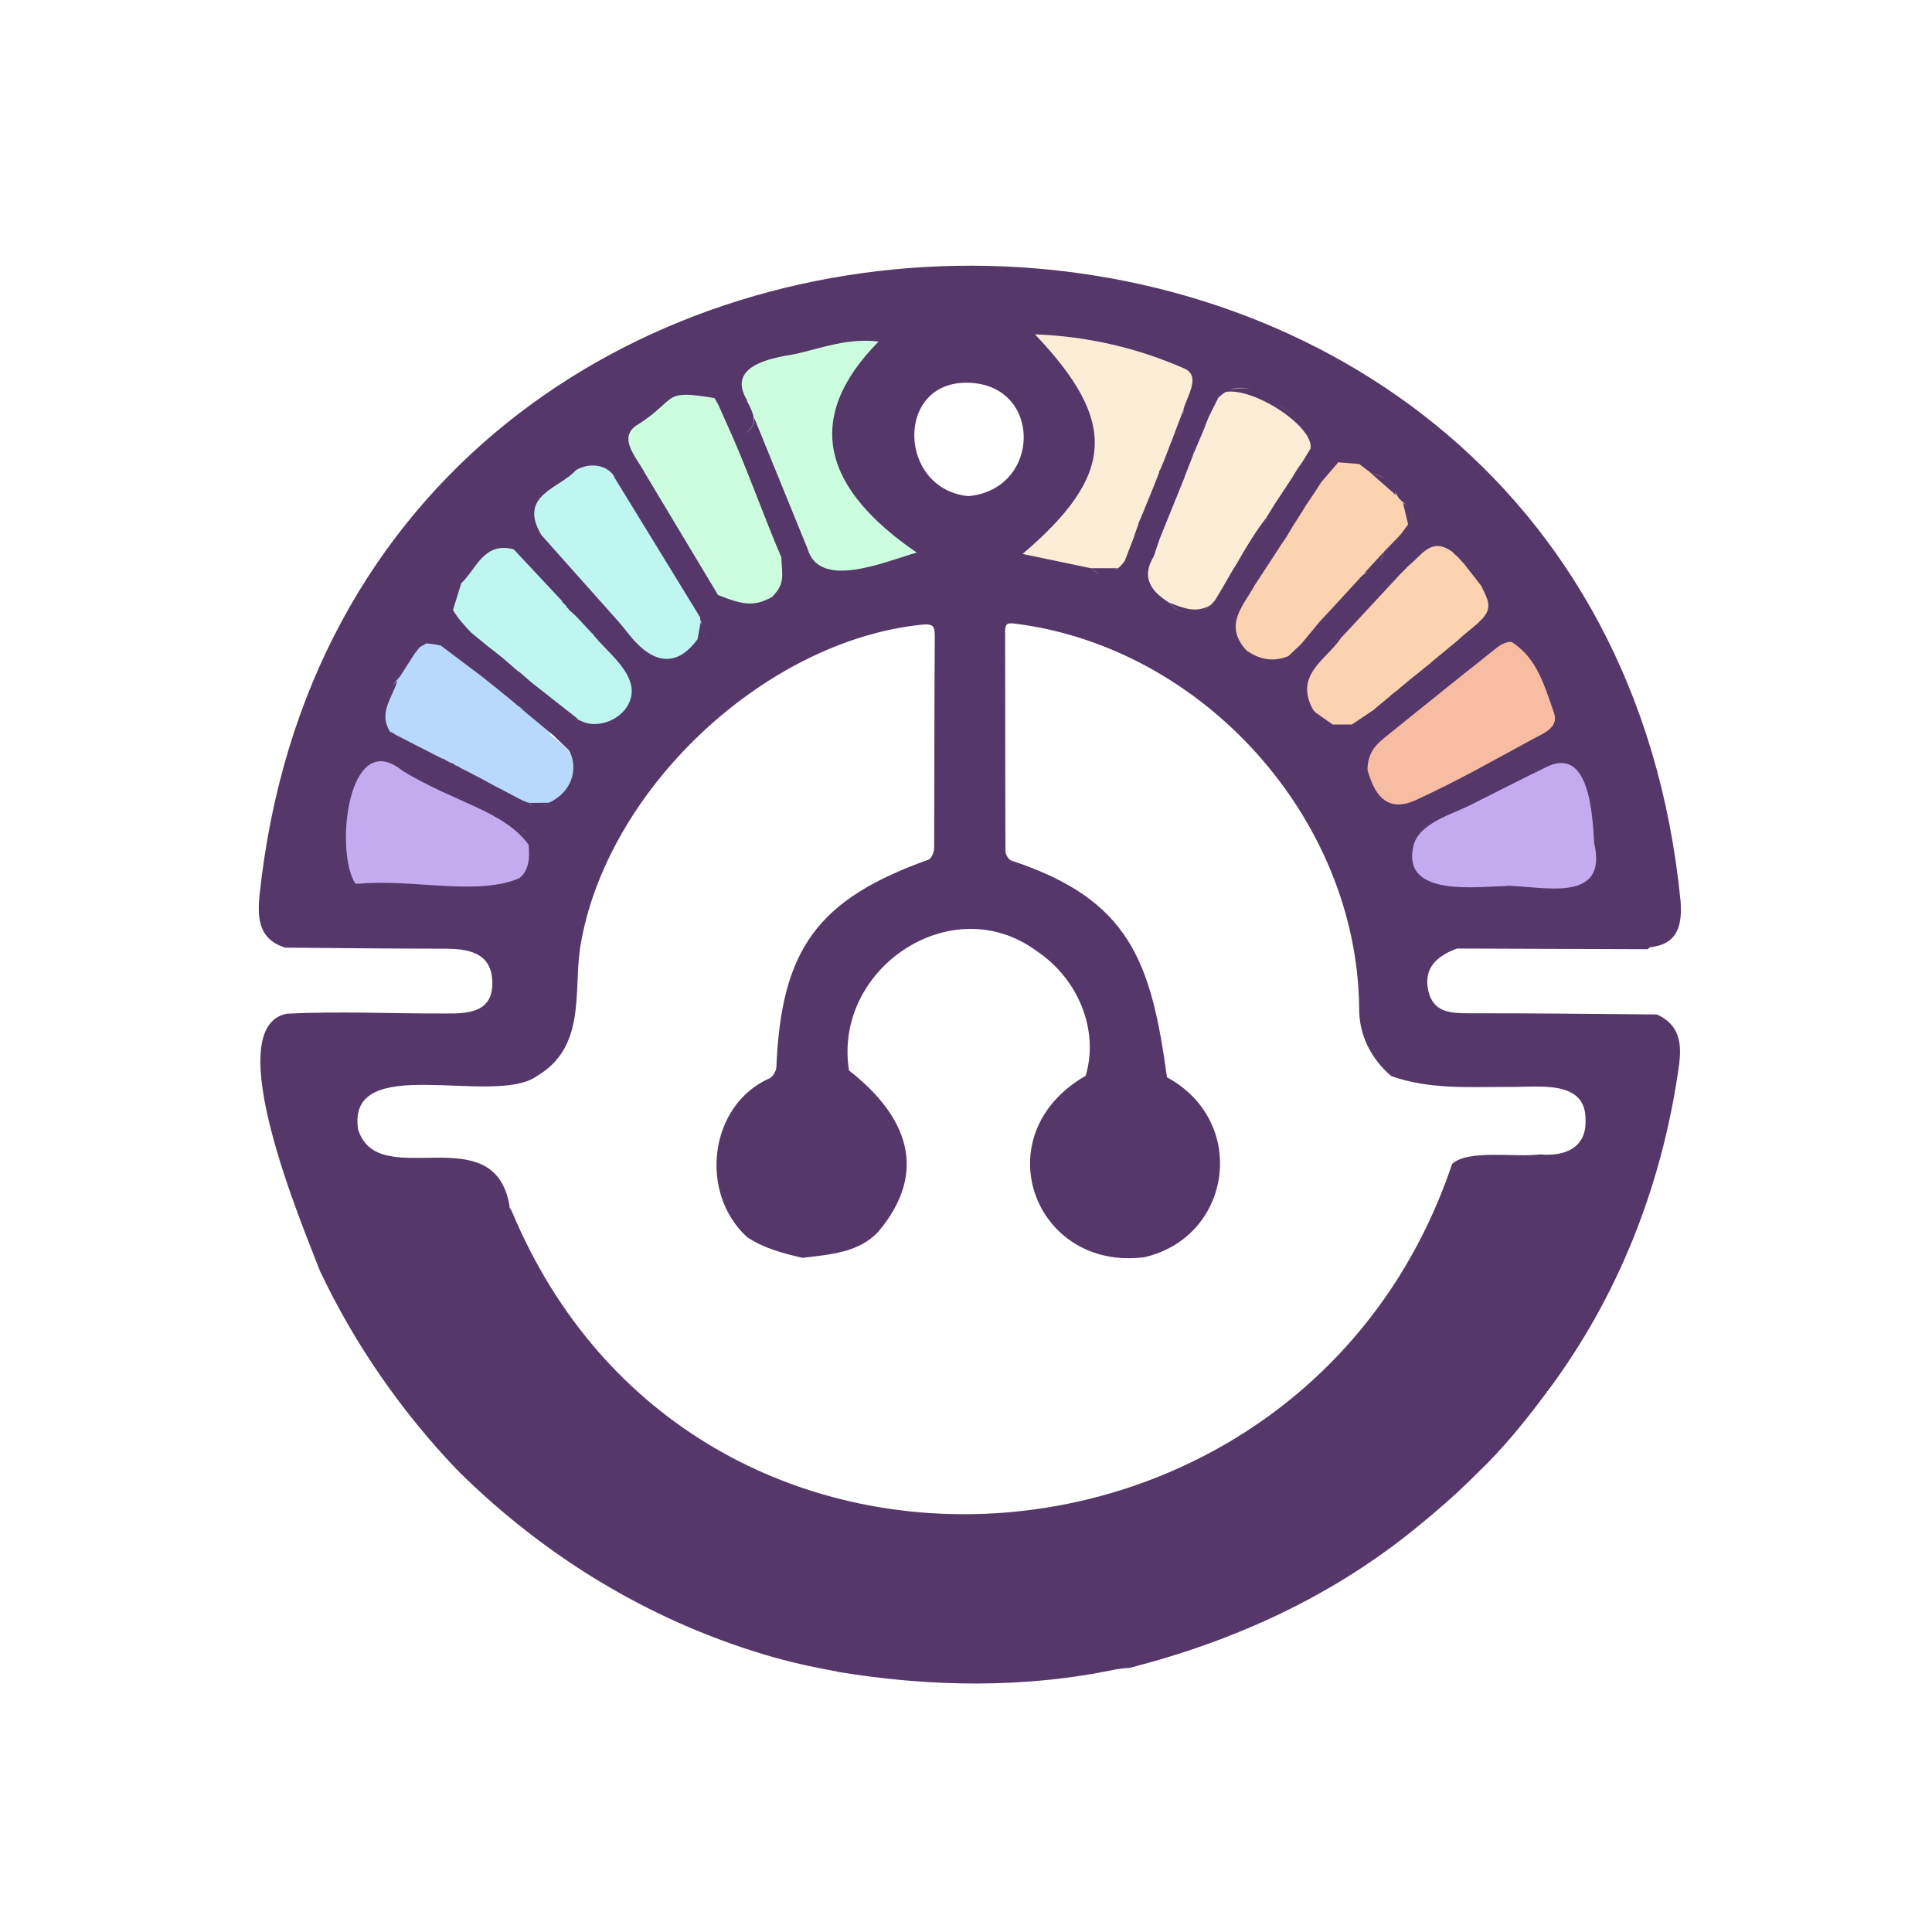
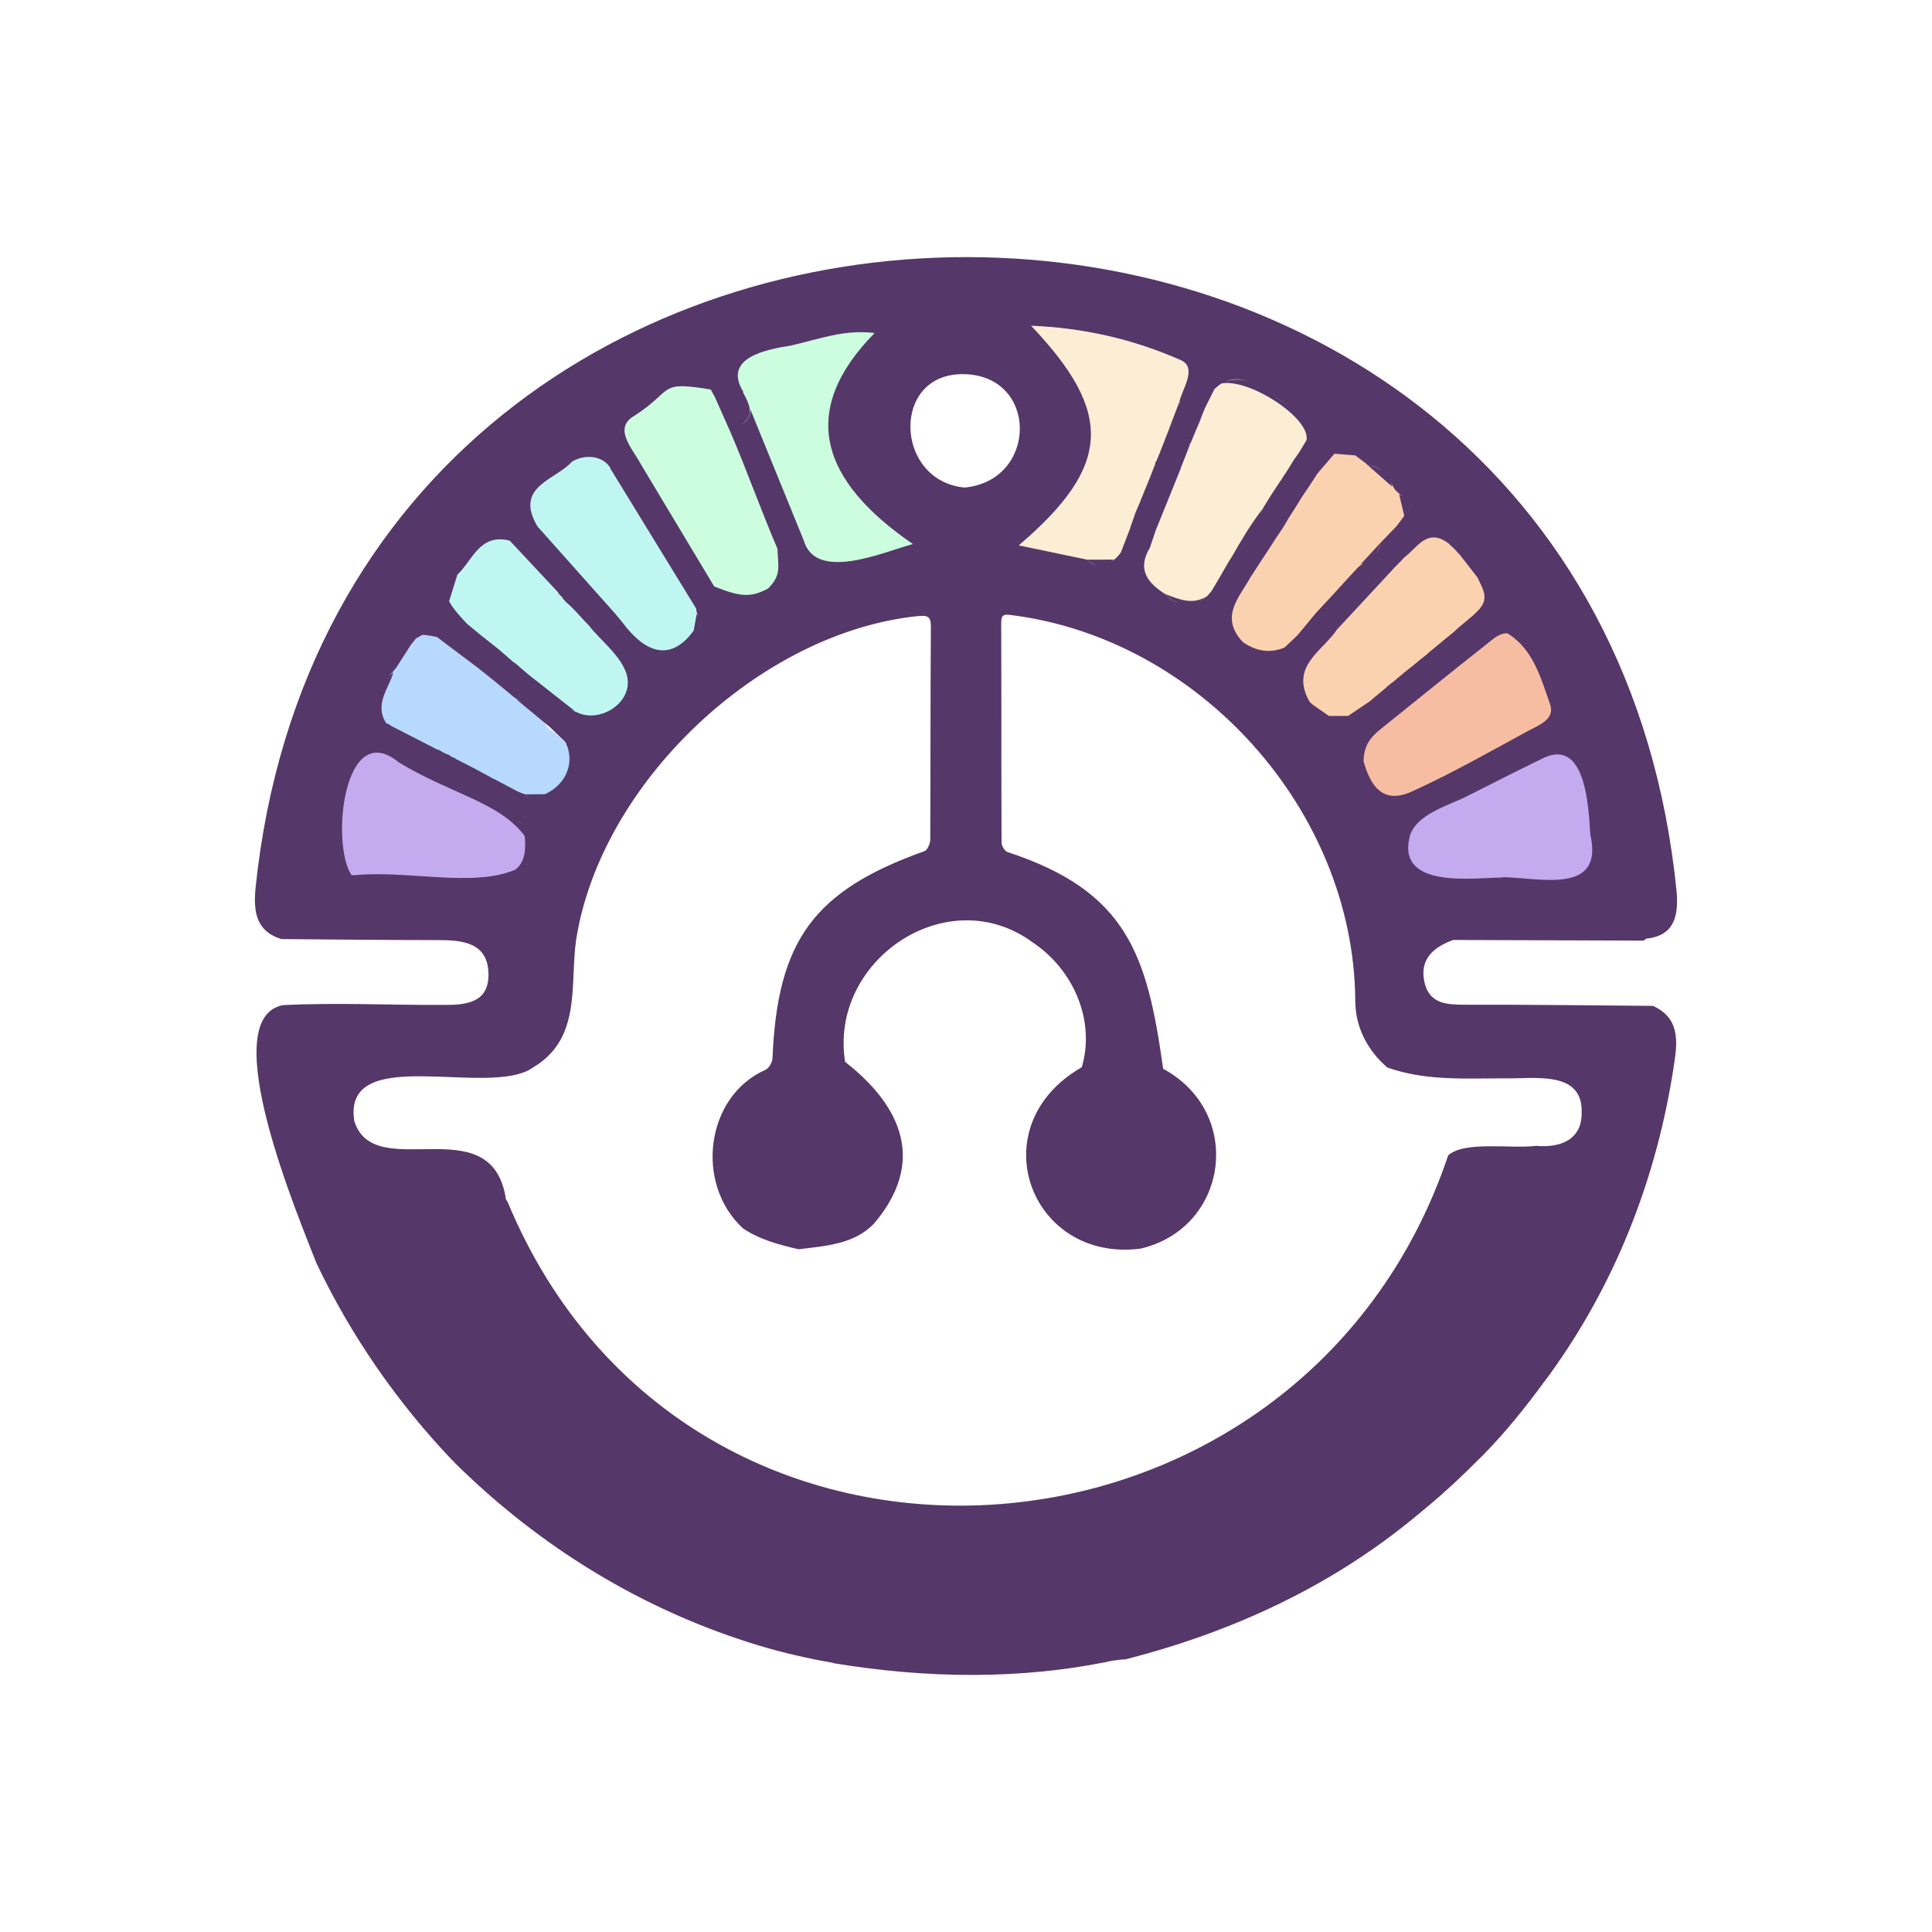
<svg xmlns="http://www.w3.org/2000/svg" version="1.1" viewBox="0 0 500 500">
  <defs>
    <style>
      .cls-1 {
-         fill: #50a2fa;
+         fill: #fbd2b0;
      }

      .cls-2 {
+         fill: #fcedd5;
+       }
+ 
+       .cls-3 {
        fill: #563769;
      }

-       .cls-3 {
-         fill: #f69240;
-       }
- 
      .cls-4 {
-         fill: #eb5e1d;
+         fill: #c0f6f1;
      }

      .cls-5 {
-         fill: #65e9dd;
+         fill: #c4abef;
      }

      .cls-6 {
-         opacity: .41;
+         fill: #ccfdde;
      }

      .cls-7 {
-         fill: #f8d49a;
+         fill: #f7bda2;
      }

      .cls-8 {
-         fill: #83faaf;
-       }
- 
-       .cls-9 {
-         fill: #6f32d8;
+         fill: #b7d9fd;
      }
    </style>
  </defs>
  <g>
    <g id="Layer_1">
-       <g class="cls-6">
-         <g>
-           <path class="cls-3" d="M357.58,185.55c-15.53,18.42-39.47-5.15-20.91-19.37,9.16-6.06,30.46-42.47,43.35-31.67,27.25,22.82-13.33,41.68-22.44,51.05Z" />
-           <path class="cls-7" d="M315.75,99.19c-7.76,12.98-15.97,31.82-21.73,45.96-6.35,9.04,13.7,20.26,19.89,13.42,3.19-5.44,13.39-17.14,16.65-22.7,3.56-6.65,25.29-32.64-14.81-36.67Z" />
-           <path class="cls-7" d="M310.28,100.51c-3.92,11.1-12.34,31.38-16.26,42.4-2.29,15.15-27.03,5.81-37.01,4.92,23.98-20.53,27.86-41.23,6.26-63.91,11.54,2.32,55.98-1.82,47,16.59Z" />
-           <path class="cls-1" d="M106.38,157.78c8.86-5.16,22.46,13.17,26.96,17.49,13.44,13.42.26-2.81,9.24,15.13,12.64,8.76,11.93,22.32-5.89,21.67-7.6-3.3-14.67-7.23-22.4-10.13-22.9-8.56-24.56-23.92-7.91-44.17Z" />
-           <path class="cls-5" d="M187.32,161.45c-7.08,29.96-43.31-7.22-54.4-24.5-6.59-10.26,10.98-17.05,16.94-19.3,14.85-5.59,15.32,16.95,37.46,43.79Z" />
-           <path class="cls-9" d="M69.58,239.7c.17.24,25.61-46.37,25.71-46.64,1.1-2.94-22.55,8.35-20.31,6.84.14.02.24-.27.34-.48.05-.11.15-.19.27-.21,3.07-.54,6.17,1.32,8.95,2.2l.07.03c2.66,1.45-1.01-.27,1.7,1.08.18.09,8.01-21.42,7.9-7.45l-11.43,6.18c4.11-5.83-23.63,5.04-.55-1.82,48.81-14.51,60.04,28.3,60.34,28.19" />
-           <path class="cls-9" d="M133.65,230.58c-.92.6-.8-.54-1.65-.05l-.19.05c-12.78,0-29.46,2.9-42.03,1.38-.27-.03-.41-.33-.27-.57l1.53-2.5c.08-.12.07-.28,0-.4" />
-           <path class="cls-8" d="M187.32,99.19c-3.42-8.33,12.34-11.3,17.77-12.53,55.99-18.91-12.57,27.86,37.56,55.55-7.47,1.99-31.47,16.51-34.62,5.62-5.35-14.9-20.84-34.5-20.72-48.64Z" />
-           <path class="cls-8" d="M166.29,124.34c-1.96-3.86-15.21-15.08-9.25-18.41,6.06-3.25,22.95-7.94,31.67-3.61,4.11,13.3,31.94,69.01-3.46,53.6-6.32-10.53-12.64-21.06-18.95-31.58Z" />
-           <polygon class="cls-7" points="301.99 156.09 301.97 156.09 301.97 156.09 301.99 156.09" />
-           <path class="cls-5" d="M144.02,151.1c-9.45-11.43-21.95-23.17-32.16-.25-5.82,13.07,32.18,42.89,50.19,39.52,18.69-3.49-6.89-31.88-18.03-39.27Z" />
-           <polygon class="cls-7" points="267.17 86.63 267 86.42 267.13 86.66 267.17 86.63" />
-           <path class="cls-3" d="M369.98,131.05c-7.2,16.5-25.26,28.8-37.28,42.72-31.53,2.65-1.48-37.46,3.84-48.06,10.94-21.79,22.3,1.78,27.61-.56,1.28-.56,4.62,5.67,5.84,5.9Z" />
-           <path class="cls-9" d="M390.33,232.32c-21.46,5.01-40.52-6.16-17.31-23.26,27.19-20.02,43.43-19.45,42.35,9.26,3.7,15.93-15.85,13.79-25.04,13.99Z" />
-           <path class="cls-4" d="M347.79,198.96c4.95-13.55,30.44-29.13,42.35-36.55,6.63,5.1,23.08,26.13,11.11,29.9-11.96,3.83-44.29,31.17-53.46,6.65Z" />
-         </g>
+       <g>
+         <path class="cls-1" d="M373.7,130.3c-2.04,0-4.19.72-6.39,1.94-8.03,14.83-24.44,26.37-35.62,39.31-.7.06-1.38.1-2.02.11-3.28,9.09,4.53,18.43,13.93,18.43,4.29,0,8.92-1.95,12.97-6.76,1.25-1.29,3.1-2.76,5.29-4.4,3.51-2.88,7.28-5.66,10.99-8.22,12.57-10.02,24.14-23.36,6.15-38.43-1.65-1.38-3.43-1.99-5.31-1.99" />
+         <path class="cls-2" d="M300.98,153.87h-.02s0,0,0,0h.01M314.75,96.97c-7.76,12.98-15.97,31.82-21.73,45.96-4.98,7.09,6.29,15.53,14.36,15.53,2.22,0,4.19-.64,5.52-2.11,3.11-5.31,12.9-16.58,16.4-22.29.09-.14.17-.29.26-.43.34-.63.84-1.44,1.44-2.39,1.95-3.21,3.6-5.92,4.52-7.75.09-.18.18-.36.28-.54,4.87-10.1,6.48-23.22-21.05-25.99" />
+         <path class="cls-2" d="M266.12,84.44l-.13-.24.17.2-.05.03M262.27,81.7c21.6,22.68,17.72,43.38-6.26,63.91,5.6.5,15.85,3.66,24.17,3.66,6.51,0,11.84-1.93,12.84-8.58,3.92-11.02,12.34-31.3,16.26-42.4,8.98-18.41-35.46-14.27-47-16.59" />
+         <path class="cls-8" d="M108.79,154.65c-1.19,0-2.34.28-3.42.91-13.56,16.49-14.97,29.73-2.68,38.7,13.74.69,22.9,6.98,28.87,13.73,1.36.64,2.73,1.26,4.12,1.86.41.01.81.02,1.2.02,16.63,0,17.04-13.13,4.68-21.69-1.27-2.54-2.1-4.4-2.62-5.75-12.89-6.96-25.47-18.64-28.17-27.54-.67-.16-1.34-.24-1.99-.24" />
+         <path class="cls-4" d="M153.06,114.58c-1.27,0-2.66.28-4.21.86-5.96,2.24-23.53,9.03-16.94,19.3,1.82,2.84,4.33,6.22,7.27,9.75,1.32,1.42,2.6,2.91,3.83,4.4,3.93,2.61,9.65,7.83,14.6,13.64,6.22,4.74,12.46,8,17.63,8s9.16-3.19,11.08-11.3c-19.85-24.05-22.28-44.65-33.26-44.65" />
+         <path class="cls-5" d="M68.58,237.48h0s0,0,0,0c0,0,0,0,0,0M141.57,225.38h0s0,0,0,0c0,0,0,0,0,0M82.01,198.63c-.06.12-.14.25-.24.38l.51-.28c-.09-.03-.18-.07-.27-.11M75.72,196.88c-.38,0-.76.03-1.14.1-.12.02-.22.1-.27.21-.1.2-.2.48-.33.48,0,0,0,0-.01,0-.14.1-.18.14-.13.14.15,0,1.03-.36,2.34-.91-.15,0-.31-.01-.46-.01M87.08,196.15l-4.79,2.59c.42.16.84.31,1.25.44l.07.03c.93.5,1.09.62,1.01.62-.03,0-.11-.03-.19-.05-.08-.03-.15-.05-.17-.05-.04,0,.15.11,1.06.56,0,0,0,0,0,0,.06,0,.79-1.87,1.77-4.14M88.46,195.4c-.38.08-.77.16-1.16.24-.08.17-.15.34-.22.51l1.38-.75M100.17,194.19c-2.52,0-5.19.18-8.02.58-6.09,11.2-23.17,42.42-23.57,42.7l52.75-8.74c-2.32.16-4.69.34-7.08.53-5.78.45-11.68.91-17.2.91-2.89,0-5.67-.12-8.27-.44-.27-.03-.41-.33-.27-.56l1.53-2.5c.08-.12.07-.28,0-.4l35.64,1.74,15.91-2.64c-.14,0-2.28-7.8-8.49-15.59-.48-.6-.98-1.2-1.51-1.8-5.96-6.75-15.13-13.03-28.87-13.73-.83-.04-1.67-.06-2.53-.06M89.26,191.54c-1.94.7-4.23,1.61-6.43,2.53-2.53,1.05-4.95,2.1-6.64,2.82.85.05,1.7.25,2.55.51-1.31.22-2.79.6-4.02.99-1.88.58-3.22,1.17-2.62,1.17.55,0,2.69-.48,7.48-1.87.83.3,1.65.64,2.44.95.47-.9,0-1.3-.94-1.39.05-.02.11-.03.16-.05,2.09-.62,4.12-1.14,6.07-1.56.21-.47.42-.95.65-1.43.42-.92.87-1.83,1.31-2.66M93.74,190.34c-.17,0-.38.02-.63.06.06.65.1,1.45.09,2.43l-4.75,2.57c1.26-.25,2.49-.46,3.69-.62,1.31-2.41,2.11-3.89,2.13-3.94.13-.34-.08-.49-.54-.49M92.08,188.12c-.75,0-1.78,1.49-2.82,3.42,1.58-.57,2.94-.99,3.85-1.14-.16-1.62-.53-2.28-1.03-2.28" />
+         <path class="cls-5" d="M131.72,228.32s.04.03.06.05c.11.09.23.18.4.18.12,0,.27-.05.48-.18l-.93-.05M131.38,228.18c-.09,0-.2.03-.34.1l.68.03c-.1-.07-.2-.13-.34-.13M90.03,226.28c.08.12.08.27,0,.4l-1.53,2.5c-.14.23,0,.53.27.56,2.61.31,5.39.44,8.27.44,5.51,0,11.41-.45,17.2-.91,2.39-.19,4.76-.38,7.08-.53,3.29-.22,6.47-.38,9.44-.38h.04l.19-.05s.03-.02.05-.02l-5.37-.26-35.64-1.74" />
+         <path class="cls-6" d="M222.44,80.06c-3.58,0-9.36,1.34-18.35,4.38-5.43,1.23-21.19,4.2-17.77,12.53,0,.84.04,1.71.14,2.59.43.16.85.34,1.25.54,1.52,4.91,6.26,15.59,9.87,26.35,3.68,6.7,7.36,13.3,9.46,19.17.84,2.91,3.18,4.01,6.3,4.01,8.52,0,22.85-8.17,28.32-9.63-42.08-23.24-.53-59.93-19.22-59.92" />
+         <path class="cls-6" d="M178.59,98.35c-8.44,0-18.25,3.04-22.56,5.36-5.96,3.33,7.3,14.55,9.25,18.41,6.32,10.53,12.64,21.05,18.95,31.58,4.24,1.85,7.57,2.67,10.15,2.67,10.99,0,8.18-15.03,3.18-29.93-3.61-10.75-8.35-21.44-9.87-26.35-.4-.2-.82-.38-1.25-.54-2.28-.85-4.99-1.2-7.86-1.2" />
+         <polyline class="cls-2" points="300.97 153.86 300.97 153.86 300.98 153.87 300.97 153.86" />
+         <path class="cls-4" d="M124.51,135.5c-4.69,0-9.38,3.52-13.66,13.13-.81,1.81-.77,3.94-.07,6.26,2.7,8.9,15.29,20.57,28.17,27.54,6.73,3.64,13.54,5.99,19.08,5.99,1.05,0,2.06-.09,3.01-.26,12.1-2.26,5.65-14.95-3.43-25.63-4.95-5.82-10.67-11.03-14.6-13.64-1.23-1.49-2.51-2.98-3.83-4.4-4.57-4.92-9.63-8.98-14.67-8.98" />
+         <polyline class="cls-2" points="266 84.2 266.12 84.44 266.17 84.41 266 84.2" />
+         <path class="cls-1" d="M345.98,114.17c-3.3,0-6.76,2.2-10.18,8.78-.09.18-.18.36-.28.54-.92,1.83-2.57,4.53-4.52,7.75-.47.77-.95,1.57-1.44,2.39-.09.14-.17.29-.26.43-8.99,15.03-21.15,37.62-.45,37.62.26,0,.53,0,.81-.01.64-.02,1.32-.06,2.02-.11,11.18-12.95,27.58-24.48,35.62-39.31.6-1.12,1.16-2.25,1.67-3.41-1.17-.21-4.28-5.93-5.66-5.93-.06,0-.12.01-.18.04-.26.11-.53.17-.81.17-1.85,0-4.28-2.23-7.07-4.46-2.79-2.23-5.95-4.46-9.27-4.46" />
+         <path class="cls-5" d="M401.44,193.02c-7.22,0-17.22,4.84-29.43,13.83-19.42,14.31-9.25,24.46,7.17,24.46,3.2,0,6.64-.39,10.14-1.2.55-.01,1.13-.02,1.74-.02.57,0,1.17,0,1.79,0,.62,0,1.26,0,1.91,0,9.75,0,22.68-.78,19.6-13.99.59-15.82-4.07-23.09-12.92-23.09" />
+         <path class="cls-7" d="M389.14,160.19c-4.22,2.63-10.16,6.29-16.28,10.52-3.71,2.56-7.48,5.34-10.99,8.22-7.02,5.77-12.95,11.98-15.08,17.81,2.78,7.44,7.69,10.1,13.52,10.1,13.39,0,31.61-14.08,39.94-16.76,11.97-3.77-4.48-24.8-11.11-29.9" />
      </g>
      <g>
-         <path class="cls-2" d="M428.81,262.54c-16.15-.12-32.3-.34-48.45-.3-4.8,0-9.41-.13-10.7-5.77-1.37-6,2.3-9.12,7.43-10.99,11.41-1.3,22.87-1.01,34.32-.67-11.46-.33-22.91-.63-34.32.67,16.43.06,32.86.11,49.3.17.22-.17.43-.34.65-.51,7.48-.77,8.3-6.13,7.89-11.94C413.33,14.05,89.75,14.23,67.13,232.06c-.52,5.9-.04,11.05,6.66,13.19,13.65.1,27.29.27,40.93.27,6.23,0,12.4.79,12.69,8.44.3,7.87-5.86,8.41-11.98,8.33-13.73.06-27.55-.63-41.24.06-17.77,3.56,4.37,55.48,8.67,66.7,8.95,18.87,21.02,36.26,35.43,51.34.19,0,.29.1.28.29,22.24,22.02,49.09,38.45,79.07,47.47h0c6.13,1.85,12.39,3.26,18.69,4.37.13-.05.21-.01.25.11,24.02,3.99,48.77,4.4,72.55-.67l-.03.03c1.05-.1,2.1-.35,3.15-.32,27.62-7.08,53.21-18.82,75.25-37.1,4.31-3.49,8.85-7.46,12.64-11.17,1.5-1.45,2.97-2.94,4.47-4.4.22-.22.44-.44.66-.65l-.03.02c5.49-5.65,10.42-11.79,15.1-18.13-.01-.14.05-.22.19-.24,18.15-24.26,29.34-52.71,33.75-82.58.91-5.85,1.35-11.78-5.49-14.88ZM412.58,218.21c3.65,15.77-13.25,11.13-22.69,11.02v.09c-7.12,0-27.35,3.14-24.09-10.44,1.4-5.85,10.06-8.17,14.69-10.51,6.58-3.33,13.17-6.67,19.81-9.91,11.06-5.38,11.81,12.37,12.28,19.75ZM391.35,166.24c6.55,4.21,8.42,11.5,10.8,18.17,1.42,3.97-2.85,5.44-5.59,6.93-9.97,5.41-19.85,11.05-30.17,15.73-7.9,3.58-10.85-2.08-12.48-7.79,0-4.14,1.9-6.34,4.25-8.24,9.82-7.92,19.64-15.84,29.53-23.66.97-.76,2.95-1.59,3.66-1.14ZM386.03,154.95c-.07-1.19-.63-2.28-1.87-2.97,1.24.69,1.8,1.78,1.87,2.97ZM375.8,142.77s0-.01,0-.02c-.09-.35-.22-.66-.37-.93.15.27.27.58.37.93.21.21.41.43.62.64.69.57,1.33,1.21,1.9,1.92l-.03-.03c.22.22.44.44.66.67,0,0-.02,0-.03,0h0c1.48,1.89,2.95,3.79,4.43,5.68h0c1.16,2.62,3.12,5.18.63,8.08h.03c-.21.21-.42.44-.64.66-.21.21-.42.42-.62.62-.22.21-.44.42-.65.63,0,0,0-.01,0-.02-1.26,1.06-2.53,2.12-3.79,3.17h.01c-1.37,1.37-2.98,2.47-4.42,3.76-1.05.86-2.1,1.72-3.15,2.58-.22.21-.44.41-.66.62v-.02c-1.04.85-2.12,1.66-3.15,2.55h0c-.24.19-.48.4-.72.6l.03-.06c-1.08.84-2.14,1.7-3.17,2.61l.03-.05c-.46.4-.93.79-1.39,1.19l.08-.04c-.9.61-1.72,1.3-2.5,2.05,0,0,0-.02-.01-.02-1.03.85-2.06,1.71-3.09,2.57-.23.21-.46.42-.69.63v-.03s0,0,.01,0c-1.9,1.27-3.79,2.54-5.68,3.82,0,0,.01-.02.02-.03h-4.95s0,.01.02.02c-1.48-1.04-2.96-2.07-4.44-3.11-.22-.22-.42-.45-.64-.67h.01c-5.07-9.08,3.36-12.94,7.16-18.6.52-.92,1.08-1.81,1.66-2.68-.56.85-1.1,1.73-1.61,2.63,4.76-5.12,9.52-10.25,14.27-15.38-2.12,1.46-4.1,3.05-5.94,4.77,1.83-1.73,3.81-3.32,5.94-4.77h-.01c1.01-1.11,2.11-2.13,3.12-3.25,3.36-2.49,5.84-7.69,11.32-3.69ZM341.56,160.87c.38.05.72.07,1.02.05-.3.02-.64,0-1.02-.05ZM356.95,145.61c.59-.78,1.01-1.72,1.22-2.85-.15,1.22-.6,2.12-1.22,2.85ZM370.57,140.5c-1.8.53-3.63,1.72-4.81,3.12,1.18-1.4,3.02-2.6,4.81-3.12ZM365.89,133.01c.11.74-.26,1.6-1.47,2.71,1.15-1.06,1.56-1.94,1.47-2.71ZM343.58,120.73c-.23.2-.42.42-.6.66.18-.24.37-.46.6-.66ZM341.73,125.03c1.54-1.8,3.08-3.59,4.62-5.39,1.8.15,3.61.3,5.41.44.83.63,1.66,1.26,2.5,1.89l-.04-.06c.24.21.47.43.71.64,1.63.24,2.76.74,3.63,1.44-1-.71-2.22-1.19-3.63-1.44h-.02c2.13,1.87,4.26,3.75,6.39,5.62-.1-.38-.22-.74-.35-1.07.31.54.63,1.11.98,1.72h0c.56.69,1.34,1.28,2.07,1.86-.29-.19-.59-.38-.91-.56.44,1.87.88,3.74,1.33,5.61-.63.84-1.26,1.69-1.89,2.53l.02-.02c-.2.23-.41.45-.62.68-.2.21-.41.43-.62.64h0c-1.04,1.05-2.07,2.11-3.08,3.18l-.05.05c-1.72,1.86-3.43,3.73-5.15,5.59.32-.13.63-.26.93-.41-.51.33-1.02.67-1.49,1.05-2.41,2.63-4.82,5.26-7.23,7.89-.4.45-.82.88-1.23,1.32l-.05.05c-.8.86-1.59,1.72-2.4,2.58h0s0,0,0,0c-1.43,1.73-2.85,3.46-4.28,5.18-.2.24-.41.47-.62.71-1.07,1.02-2.14,2.04-3.22,3.05h0c-3.77,1.56-7.28.96-10.59-1.28l.02.04c-.23-.22-.45-.44-.68-.65h.02c-5.44-6.37-.37-11.19,2.44-16.34.2-.72.45-1.42.71-2.1-.26.67-.5,1.36-.69,2.07,2.33-3.57,4.65-7.13,6.98-10.7h0c-1.21,1.05-2.3,2.17-3.25,3.38.95-1.21,2.03-2.33,3.25-3.37.43-.63.85-1.26,1.28-1.89h0c.48-.8.96-1.6,1.44-2.41l-.04.02c.58-.9,1.15-1.8,1.73-2.7.26-.41.51-.81.77-1.22l-.04.07c.4-.66.81-1.32,1.21-1.98.43-.63.85-1.26,1.28-1.88h-.01c.42-.62.85-1.26,1.27-1.9h-.01c.42-.63.84-1.27,1.25-1.91ZM336.83,177.96c.04-.33.11-.65.2-.96-.08.31-.15.64-.2.96ZM335.77,169.22c-.11.09-.22.18-.35.25.13-.07.24-.16.35-.25ZM338.28,109.19c-1-.7-2.19-1.26-3.25-1.79,1.05.53,2.25,1.09,3.25,1.79ZM335.02,107.39c-1.71-.87-3.33-2.06-4.97-3.21,1.75,1.19,3.42,2.41,4.97,3.21ZM323.74,100.8c-1.69-.46-3.52-.51-5.54.14,1.85-.78,3.71-.71,5.54-.14ZM309,117.21c.9-2.14,1.8-4.28,2.7-6.42-.96.51-1.62,1.15-2.05,1.89.42-.74,1.06-1.38,2.05-1.89.27-.95.74-1.85,1.08-2.78l-.03.03c.85-1.7,1.69-3.4,2.54-5.1.62-.61,1.25-1.1,1.87-1.49,7.23-1.31,23,8.97,21.99,14.66.67-.98,1.05-1.84,1.22-2.6-.17.77-.55,1.64-1.23,2.62-.63,1.05-1.26,2.09-1.89,3.13-.52.75-1.04,1.49-1.56,2.24-.38.67-.81,1.31-1.21,1.97l.16.03h-.17c-.17.26-.33.52-.5.78l.02-.03c-.42.63-.84,1.26-1.25,1.89,0,.3,0,.61-.02.91,0-.28,0-.58,0-.87-.9,1.37-1.81,2.73-2.71,4.1.95-.09,1.57-.4,1.97-.85-.4.45-1.02.76-1.97.85-.33.54-.67,1.08-1,1.61-.38.65-.79,1.28-1.18,1.93-.2.85-.44,1.66-.73,2.45.27-.75.49-1.54.67-2.35-2.9,3.73-5.32,7.78-7.66,11.89,0,0,.01-.01.02-.02,1.38-1.12,2.61-2.34,3.68-3.66-1.06,1.33-2.29,2.54-3.68,3.66-.41.65-.81,1.3-1.22,1.95h0c-.85,1.46-1.7,2.94-2.55,4.42h0c-.63,1.05-1.26,2.11-1.89,3.16h0c-1.01,1.26-2.14,2.19-3.33,2.76.69-.36,1.39-.85,2.1-1.48-3.72,2.28-7.21.67-10.71-.66,1.16,1.18,2.34,2.01,3.55,2.47-1.24-.43-2.45-1.25-3.55-2.47,0,0,0,0-.01,0-4.58-2.9-7.27-6.42-3.94-11.94.49-1.46.98-2.91,1.48-4.37,0-.03.01-.05.02-.08,2.18-5.39,4.36-10.78,6.54-16.17-.12-.35-.2-.68-.24-1,.04.3.12.61.23.93.77-1.97,1.54-3.93,2.3-5.9-.61.47-1.14.96-1.57,1.5.42-.54.96-1.04,1.57-1.5-.02-.45-.03-.9-.03-1.34,0,.37.03.75.08,1.14ZM300.71,136.81c.62-2.66,1.36-5.28,2.46-7.75-1.1,2.47-1.84,5.09-2.46,7.75ZM306.63,95.44c4.3,1.94.34,7.51-.37,10.61.03.47.05.94.03,1.39,0-.39-.03-.78-.08-1.19-.85,2.23-1.7,4.46-2.55,6.68,0,0,.02-.01.03-.02.78-.62,1.37-1.31,1.79-2.06-.41.75-.98,1.45-1.79,2.06-.42,1.06-.83,2.12-1.25,3.18l.02-.02c-.42,1.07-.84,2.14-1.25,3.21l.02-.03c-.26.62-.52,1.24-.78,1.85l.04-.05c-.11.45-.59.82-.52,1.28-.43,1.08-.85,2.17-1.28,3.26l.02-.02c-.86,2.1-1.72,4.21-2.58,6.31,0,0,0,0,.02,0-.51,1.2-1.02,2.4-1.53,3.6l.02.1c-.38,1.08-.76,2.15-1.14,3.22l.05-.03c-.82,2.14-1.65,4.28-2.47,6.42-.76,1.08-1.73,2.02-2.79,2.64.33-.22.65-.47.98-.78-2.31,0-4.62,0-6.93.01.84.75,1.68,1.23,2.51,1.45-.86-.17-1.71-.63-2.51-1.45-5.9-1.24-11.79-2.47-17.69-3.7h0c24.04-20.5,24.61-34.31,3.19-56.84h0c13.5.52,26.47,3.46,38.81,8.92ZM250.53,99.05c19.31.42,19.08,27.53.12,29.35-18.23-1.73-19.14-29.77-.12-29.35ZM205.48,91.7c7.97-1.81,13.79-4.23,21.9-3.31-19.97,20.29-13.91,38.33,9.89,54.63-7.46,1.99-25.12,9.93-28.26-.96-4.6-11.28-9.19-22.56-13.79-33.85.03,2-1.04,3.07-2.3,3.97,2.59-2.09,3.02-3.66.4-8.36l.05-.19c-5.38-8.8,5.85-10.95,12.13-11.95ZM165.31,109.74c10.22-6.62,5.84-9.03,19.62-6.71.03,0,.07,0,.1,0-.03,0-.06,0-.1,0,.34.61.69,1.22,1.03,1.84,1.39,3.12,2.78,6.24,4.16,9.37,4.36,10.21,7.72,19.77,12.08,29.98.27,5.16.91,6.88-2.39,10.28-4.64,2.56-7.54,2.06-13.98-.51-6.32-10.53-12.64-21.05-18.95-31.58-1.95-3.86-7.53-9.35-1.58-12.67ZM185.15,103.02c.07,0,.09,0,0,0h0ZM182.55,163.85c-.03.43-.28.81-.93,1.15.61-.33.88-.72.93-1.15ZM149.09,121.64c4.35-2.46,8.95-.72,10.03,2.1,7.36,12.01,17.39,28.38,22.08,36.03-.04.68.24,1.33.55,1.95-.14-.22-.29-.45-.43-.67-.26,1.46-.53,2.91-.79,4.37-6.42,8.77-13.08,4.97-18.26-1.88h0c-.7-.89-1.44-1.75-2.17-2.63-6.67-7.49-13.34-14.98-20.01-22.46h0c-6.16-10.42,4.81-12.01,8.99-16.81ZM117.24,157.83c.71-2.29,1.42-4.58,2.13-6.88,3.99-3.75,5.83-10.83,13.58-8.79,4.19,4.48,8.38,8.96,12.57,13.44l-.07.11c.42.44.85.87,1.28,1.31l-.17.03c.13.17.97.81.58.69,2.33,1.86,4.18,4.28,6.3,6.37,3.24,4.35,10.94,9.65,9.97,15.84-.93,5.69-8.24,9.12-13.11,6.59-.51-.22-1.05-.39-1.59-.54.36.08.72.16,1.08.24-2.37-1.86-4.75-3.73-7.12-5.59-1.64-1.33-3.33-2.6-4.98-3.92l.02.02c-1.08-.94-2.17-1.87-3.25-2.81-.17-.11-.34-.22-.52-.33-1.27-1.1-2.55-2.2-3.82-3.31-.46-.36-.9-.72-1.36-1.08-1.05-.82-2.09-1.65-3.14-2.47l-.06-.05c-1.25-1.03-2.49-2.06-3.74-3.09-1.48-1.59-3.58-3.81-4.73-6.03.05.08.09.15.15.23ZM101.41,177.62c.68-.87,1.42-1.75,2.18-2.65,1.22-1.91,2.44-3.83,3.67-5.74.46-.59.92-1.18,1.39-1.77.58-.32,1.16-.64,1.74-.97,1.18.11,2.44.3,3.71.59,3.56,2.68,7.12,5.36,10.68,8.05h.01c1.32,1.01,2.58,2.1,3.9,3.11,1.49,1.22,2.98,2.44,4.47,3.67,0,0,0,0,0,0,.85.85,1.88,1.43,2.95,1.93-.53-.22-1.06-.45-1.56-.71,2.87,2.38,5.74,4.76,8.61,7.13,0,0,0-.01,0-.02,1.29,1.24,2.58,2.49,3.86,3.73,0,0,0-.02,0-.03.2.29.41.59.62.88-.08.15-.05.27.11.34,1.93,5.15-.66,10.33-5.7,12.59-1.69.02-3.38.03-5.07.05.29.43.58.74.86.96-.34-.24-.68-.6-1.03-1.1l-.21.05c-.49-.2-.99-.4-1.48-.6-.83-.45-1.66-.89-2.51-1.32-1.24-.65-2.47-1.31-3.71-1.96v.04c-1.5-.82-3-1.64-4.51-2.46h0c-1.67-.85-3.35-1.71-5.02-2.58,0,.01,0,.02,0,.04-.3-.2-.63-.38-.9-.62h-.26c-.32-.22-.71-.36-.96-.66-.88-.2-1.79-.78-2.57-1.26-.1,0-.2-.02-.31-.03-4.05-2.07-8.1-4.14-12.14-6.22-.38-.27-.74-.62-1.23-.64h0c-3.22-4.95.6-8.92,1.83-13.25-.52.47-1,.95-1.44,1.43ZM142.05,207.75c-.59.45-1.17.87-1.75,1.14.58-.29,1.17-.73,1.75-1.14ZM135.99,215.54c-.28-.43-.75-.69-1.44-.77.85.07,1.24.36,1.44.77ZM89.53,210.8c.35,2.03-.37,4.19-1.08,6.36.71-2.16,1.43-4.33,1.08-6.36ZM93.28,228.69h-1.3c-2.72-4.02-3.24-14.38-1.24-22.17-.32.67-.65,1.34-.88,2,.24-.68.57-1.37.9-2.06,1.97-7.62,6.35-12.75,13.42-6.97,13.44,8.2,26.24,10.35,32.62,19.11.33,3.29.15,6.7-2.41,8.68-10.71,4.65-27.8.18-41.11,1.4ZM398.6,298.75c-6.27.87-18.47-1.37-22.79,2.46-37.86,112.69-196.63,124.38-243.36,12.23v.03c-.14-.46-.66-.81-.57-1.29-3.9-23.58-34.07-3.32-39.19-19.86-3.14-20.33,34.9-5.9,46.18-13.77h-.03c12.84-7.48,9.59-21.65,11.28-33.16,6.38-40.61,47.53-79.57,88.51-83.73,2.94-.3,3.32.46,3.29,3.16-.14,18.21-.07,36.42-.16,54.63,0,1.05-.71,2.76-1.49,3.04-28.62,10.22-38.08,23.11-39.34,53.62-.04,1.04-.92,2.57-1.82,2.98-15.51,6.85-18.38,29.5-5.79,41.05h0c4.23,2.87,9.46,4.28,14.4,5.39,6.98-.88,14.37-1.26,19.53-6.7,13.18-15.58,7.59-30-7.53-41.8-4.2-26.34,26.6-47.18,48.63-30.86,10.54,7.07,16.16,20.19,12.63,32.24-26.56,15.26-13.4,50.65,15.22,46.95,22.69-5.3,26.91-35.14,5.82-46.55-4.11-29.84-9.52-45.97-40.28-56.09-.73-.25-1.52-1.6-1.53-2.44-.08-18.94-.02-37.89-.09-56.83,0-2.09.6-2.3,2.51-2.06,48.75,6.07,88.62,50.49,89.12,99.47-.07,7.01,3.07,13.15,8.31,17.63,9.82,3.49,20.04,2.81,30.29,2.8,7.6.18,20.29-2.17,19.99,8.79.15,6.99-5.35,9.26-11.77,8.68Z" />
-         <path class="cls-2" d="M184.72,103.05c-.09,0-.07,0,0,0h0Z" />
-         <polygon class="cls-2" points="302.57 155.95 302.57 155.95 302.57 155.95 302.57 155.95" />
-         <path class="cls-2" d="M90.75,206.47s-.01.04-.02.06c.15-.32.31-.64.45-.96-.14.3-.29.6-.44.9Z" />
-         <path class="cls-2" d="M184.82,103.04s-.08,0-.11,0c.03,0,.06,0,.11,0Z" />
-         <path class="cls-2" d="M184.93,103.03s-.07,0-.11,0c.03,0,.07,0,.11,0Z" />
+         <path class="cls-3" d="M427.81,260.32c-16.15-.12-32.3-.34-48.45-.3-4.8,0-9.41-.13-10.7-5.77-1.37-6,2.3-9.12,7.43-10.99,11.41-1.3,22.87-1.01,34.32-.67-11.46-.33-22.91-.63-34.32.67,16.43.06,32.86.11,49.3.17.22-.17.43-.34.65-.51,7.48-.77,8.3-6.13,7.89-11.94C412.32,11.82,88.74,12.01,66.13,229.84c-.52,5.9-.04,11.05,6.66,13.19,13.65.1,27.29.27,40.93.27,6.23,0,12.4.79,12.69,8.44.3,7.87-5.86,8.41-11.98,8.33-13.73.06-27.55-.63-41.24.06-17.77,3.56,4.37,55.48,8.67,66.7,8.95,18.87,21.02,36.26,35.43,51.34.19,0,.29.1.28.29,22.24,22.02,49.09,38.45,79.07,47.47h0c6.13,1.85,12.39,3.26,18.69,4.37.13-.05.21-.01.25.11,24.02,3.99,48.77,4.4,72.55-.67l-.03.03c1.05-.1,2.1-.35,3.15-.32,27.62-7.08,53.21-18.82,75.25-37.1,4.31-3.49,8.85-7.46,12.64-11.17,1.5-1.45,2.97-2.94,4.47-4.4.22-.22.44-.44.66-.65l-.03.02c5.49-5.65,10.42-11.79,15.1-18.13-.01-.14.05-.22.19-.24,18.15-24.26,29.34-52.71,33.75-82.58.91-5.85,1.35-11.78-5.49-14.88ZM411.57,215.99c3.65,15.77-13.25,11.13-22.69,11.02v.09c-7.12,0-27.35,3.14-24.09-10.44,1.4-5.85,10.06-8.17,14.69-10.51,6.58-3.33,13.17-6.67,19.81-9.91,11.06-5.38,11.81,12.37,12.28,19.75ZM390.34,164.02c6.55,4.21,8.42,11.5,10.8,18.17,1.42,3.97-2.85,5.44-5.59,6.93-9.97,5.41-19.85,11.05-30.17,15.73-7.9,3.58-10.85-2.08-12.48-7.79,0-4.14,1.9-6.34,4.25-8.24,9.82-7.92,19.64-15.84,29.53-23.66.97-.76,2.95-1.59,3.66-1.14ZM385.03,152.73c-.07-1.19-.63-2.28-1.87-2.97,1.24.69,1.8,1.78,1.87,2.97ZM374.8,140.55s0-.01,0-.02c-.09-.35-.22-.66-.37-.93.15.27.27.58.37.93.21.21.41.43.62.64.69.57,1.33,1.21,1.9,1.92l-.03-.03c.22.22.44.44.66.67,0,0-.02,0-.03,0h0c1.48,1.89,2.95,3.79,4.43,5.68h0c1.16,2.62,3.12,5.18.63,8.08h.03c-.21.21-.42.44-.64.66-.21.21-.42.42-.62.62-.22.21-.44.42-.65.63,0,0,0-.01,0-.02-1.26,1.06-2.53,2.12-3.79,3.17h.01c-1.37,1.37-2.98,2.47-4.42,3.76-1.05.86-2.1,1.72-3.15,2.58-.22.21-.44.41-.66.62v-.02c-1.04.85-2.12,1.66-3.15,2.55h0c-.24.19-.48.4-.72.6l.03-.06c-1.08.84-2.14,1.7-3.17,2.61l.03-.05c-.46.4-.93.79-1.39,1.19l.08-.04c-.9.61-1.72,1.3-2.5,2.05,0,0,0-.02-.01-.02-1.03.85-2.06,1.71-3.09,2.57-.23.21-.46.42-.69.63v-.03s0,0,.01,0c-1.9,1.27-3.79,2.54-5.68,3.82,0,0,.01-.02.02-.03h-4.95s0,.01.02.02c-1.48-1.04-2.96-2.07-4.44-3.11-.22-.22-.42-.45-.64-.67h.01c-5.07-9.08,3.36-12.94,7.16-18.6.52-.92,1.08-1.81,1.66-2.68-.56.85-1.1,1.73-1.61,2.63,4.76-5.12,9.52-10.25,14.27-15.38-2.12,1.46-4.1,3.05-5.94,4.77,1.83-1.73,3.81-3.32,5.94-4.77h-.01c1.01-1.11,2.11-2.13,3.12-3.25,3.36-2.49,5.84-7.69,11.32-3.69ZM340.55,158.65c.38.05.72.07,1.02.05-.3.02-.64,0-1.02-.05ZM355.95,143.39c.59-.78,1.01-1.72,1.22-2.85-.15,1.22-.6,2.12-1.22,2.85ZM369.57,138.28c-1.8.53-3.63,1.72-4.81,3.12,1.18-1.4,3.02-2.6,4.81-3.12ZM364.88,130.79c.11.74-.26,1.6-1.47,2.71,1.15-1.06,1.56-1.94,1.47-2.71ZM342.58,118.51c-.23.2-.42.42-.6.66.18-.24.37-.46.6-.66ZM340.73,122.81c1.54-1.8,3.08-3.59,4.62-5.39,1.8.15,3.61.3,5.41.44.83.63,1.66,1.26,2.5,1.89l-.04-.06c.24.21.47.43.71.64,1.63.24,2.76.74,3.63,1.44-1-.71-2.22-1.19-3.63-1.44h-.02c2.13,1.87,4.26,3.75,6.39,5.62-.1-.38-.22-.74-.35-1.07.31.54.63,1.11.98,1.72h0c.56.69,1.34,1.28,2.07,1.86-.29-.19-.59-.38-.91-.56.44,1.87.88,3.74,1.33,5.61-.63.84-1.26,1.69-1.89,2.53l.02-.02c-.2.23-.41.45-.62.68-.2.21-.41.43-.62.64h0c-1.04,1.05-2.07,2.11-3.08,3.18l-.05.05c-1.72,1.86-3.43,3.73-5.15,5.59.32-.13.63-.26.93-.41-.51.33-1.02.67-1.49,1.05-2.41,2.63-4.82,5.26-7.23,7.89-.4.45-.82.88-1.23,1.32l-.05.05c-.8.86-1.59,1.72-2.4,2.58h0s0,0,0,0c-1.43,1.73-2.85,3.46-4.28,5.18-.2.24-.41.47-.62.71-1.07,1.02-2.14,2.04-3.22,3.05h0c-3.77,1.56-7.28.96-10.59-1.28l.02.04c-.23-.22-.45-.44-.68-.65h.02c-5.44-6.37-.37-11.19,2.44-16.34.2-.72.45-1.42.71-2.1-.26.67-.5,1.36-.69,2.07,2.33-3.57,4.65-7.13,6.98-10.7h0c-1.21,1.05-2.3,2.17-3.25,3.38.95-1.21,2.03-2.33,3.25-3.37.43-.63.85-1.26,1.28-1.89h0c.48-.8.96-1.6,1.44-2.41l-.04.02c.58-.9,1.15-1.8,1.73-2.7.26-.41.51-.81.77-1.22l-.04.07c.4-.66.81-1.32,1.21-1.98.43-.63.85-1.26,1.28-1.88h-.01c.42-.62.85-1.26,1.27-1.9h-.01c.42-.63.84-1.27,1.25-1.91ZM335.83,175.74c.04-.33.11-.65.2-.96-.08.31-.15.64-.2.96ZM334.76,167c-.11.09-.22.18-.35.25.13-.07.24-.16.35-.25ZM337.28,106.97c-1-.7-2.19-1.26-3.25-1.79,1.05.53,2.25,1.09,3.25,1.79ZM334.02,105.17c-1.71-.87-3.33-2.06-4.97-3.21,1.75,1.19,3.42,2.41,4.97,3.21ZM322.74,98.58c-1.69-.46-3.52-.51-5.54.14,1.85-.78,3.71-.71,5.54-.14ZM307.99,114.99c.9-2.14,1.8-4.28,2.7-6.42-.96.51-1.62,1.15-2.05,1.89.42-.74,1.06-1.38,2.05-1.89.27-.95.74-1.85,1.08-2.78l-.03.03c.85-1.7,1.69-3.4,2.54-5.1.62-.61,1.25-1.1,1.87-1.49,7.23-1.31,23,8.97,21.99,14.66.67-.98,1.05-1.84,1.22-2.6-.17.77-.55,1.64-1.23,2.62-.63,1.05-1.26,2.09-1.89,3.13-.52.75-1.04,1.49-1.56,2.24-.38.67-.81,1.31-1.21,1.97l.16.03h-.17c-.17.26-.33.52-.5.78l.02-.03c-.42.63-.84,1.26-1.25,1.89,0,.3,0,.61-.02.91,0-.28,0-.58,0-.87-.9,1.37-1.81,2.73-2.71,4.1.95-.09,1.57-.4,1.97-.85-.4.45-1.02.76-1.97.85-.33.54-.67,1.08-1,1.61-.38.65-.79,1.28-1.18,1.93-.2.85-.44,1.66-.73,2.45.27-.75.49-1.54.67-2.35-2.9,3.73-5.32,7.78-7.66,11.89,0,0,.01-.01.02-.02,1.38-1.12,2.61-2.34,3.68-3.66-1.06,1.33-2.29,2.54-3.68,3.66-.41.65-.81,1.3-1.22,1.95h0c-.85,1.46-1.7,2.94-2.55,4.42h0c-.63,1.05-1.26,2.11-1.89,3.16h0c-1.01,1.26-2.14,2.19-3.33,2.76.69-.36,1.39-.85,2.1-1.48-3.72,2.28-7.21.67-10.71-.66,1.16,1.18,2.34,2.01,3.55,2.47-1.24-.43-2.45-1.25-3.55-2.47,0,0,0,0-.01,0-4.58-2.9-7.27-6.42-3.94-11.94.49-1.46.98-2.91,1.48-4.37,0-.03.01-.05.02-.08,2.18-5.39,4.36-10.78,6.54-16.17-.12-.35-.2-.68-.24-1,.04.3.12.61.23.93.77-1.97,1.54-3.93,2.3-5.9-.61.47-1.14.96-1.57,1.5.42-.54.96-1.04,1.57-1.5-.02-.45-.03-.9-.03-1.34,0,.37.03.75.08,1.14ZM299.71,134.59c.62-2.66,1.36-5.28,2.46-7.75-1.1,2.47-1.84,5.09-2.46,7.75ZM305.63,93.22c4.3,1.94.34,7.51-.37,10.61.03.47.05.94.03,1.39,0-.39-.03-.78-.08-1.19-.85,2.23-1.7,4.46-2.55,6.68,0,0,.02-.01.03-.02.78-.62,1.37-1.31,1.79-2.06-.41.75-.98,1.45-1.79,2.06-.42,1.06-.83,2.12-1.25,3.18l.02-.02c-.42,1.07-.84,2.14-1.25,3.21l.02-.03c-.26.62-.52,1.24-.78,1.85l.04-.05c-.11.45-.59.82-.52,1.28-.43,1.08-.85,2.17-1.28,3.26l.02-.02c-.86,2.1-1.72,4.21-2.58,6.31,0,0,0,0,.02,0-.51,1.2-1.02,2.4-1.53,3.6l.02.1c-.38,1.08-.76,2.15-1.14,3.22l.05-.03c-.82,2.14-1.65,4.28-2.47,6.42-.76,1.08-1.73,2.02-2.79,2.64.33-.22.65-.47.98-.78-2.31,0-4.62,0-6.93.01.84.75,1.68,1.23,2.51,1.45-.86-.17-1.71-.63-2.51-1.45-5.9-1.24-11.79-2.47-17.69-3.7h0c24.04-20.5,24.61-34.31,3.19-56.84h0c13.5.52,26.47,3.46,38.81,8.92ZM249.52,96.83c19.31.42,19.08,27.53.12,29.35-18.23-1.73-19.14-29.77-.12-29.35ZM204.47,89.48c7.97-1.81,13.79-4.23,21.9-3.31-19.97,20.29-13.91,38.33,9.89,54.63-7.46,1.99-25.12,9.93-28.26-.96-4.6-11.28-9.19-22.56-13.79-33.85.03,2-1.04,3.07-2.3,3.97,2.59-2.09,3.02-3.66.4-8.36l.05-.19c-5.38-8.8,5.85-10.95,12.13-11.95ZM164.31,107.52c10.22-6.62,5.84-9.03,19.62-6.71.03,0,.07,0,.1,0-.03,0-.06,0-.1,0,.34.61.69,1.22,1.03,1.84,1.39,3.12,2.78,6.24,4.16,9.37,4.36,10.21,7.72,19.77,12.08,29.98.27,5.16.91,6.88-2.39,10.28-4.64,2.56-7.54,2.06-13.98-.51-6.32-10.53-12.64-21.05-18.95-31.58-1.95-3.86-7.53-9.35-1.58-12.67ZM184.14,100.8c.07,0,.09,0,0,0h0ZM181.55,161.63c-.03.43-.28.81-.93,1.15.61-.33.88-.72.93-1.15ZM148.09,119.42c4.35-2.46,8.95-.72,10.03,2.1,7.36,12.01,17.39,28.38,22.08,36.03-.04.68.24,1.33.55,1.95-.14-.22-.29-.45-.43-.67-.26,1.46-.53,2.91-.79,4.37-6.42,8.77-13.08,4.97-18.26-1.88h0c-.7-.89-1.44-1.75-2.17-2.63-6.67-7.49-13.34-14.98-20.01-22.46h0c-6.16-10.42,4.81-12.01,8.99-16.81ZM116.23,155.61c.71-2.29,1.42-4.58,2.13-6.88,3.99-3.75,5.83-10.83,13.58-8.79,4.19,4.48,8.38,8.96,12.57,13.44l-.07.11c.42.44.85.87,1.28,1.31l-.17.03c.13.17.97.81.58.69,2.33,1.86,4.18,4.28,6.3,6.37,3.24,4.35,10.94,9.65,9.97,15.84-.93,5.69-8.24,9.12-13.11,6.59-.51-.22-1.05-.39-1.59-.54.36.08.72.16,1.08.24-2.37-1.86-4.75-3.73-7.12-5.59-1.64-1.33-3.33-2.6-4.98-3.92l.02.02c-1.08-.94-2.17-1.87-3.25-2.81-.17-.11-.34-.22-.52-.33-1.27-1.1-2.55-2.2-3.82-3.31-.46-.36-.9-.72-1.36-1.08-1.05-.82-2.09-1.65-3.14-2.47l-.06-.05c-1.25-1.03-2.49-2.06-3.74-3.09-1.48-1.59-3.58-3.81-4.73-6.03.05.08.09.15.15.23ZM100.4,175.4c.68-.87,1.42-1.75,2.18-2.65,1.22-1.91,2.44-3.83,3.67-5.74.46-.59.92-1.18,1.39-1.77.58-.32,1.16-.64,1.74-.97,1.18.11,2.44.3,3.71.59,3.56,2.68,7.12,5.36,10.68,8.05h.01c1.32,1.01,2.58,2.1,3.9,3.11,1.49,1.22,2.98,2.44,4.47,3.67,0,0,0,0,0,0,.85.85,1.88,1.43,2.95,1.93-.53-.22-1.06-.45-1.56-.71,2.87,2.38,5.74,4.76,8.61,7.13,0,0,0-.01,0-.02,1.29,1.24,2.58,2.49,3.86,3.73,0,0,0-.02,0-.03.2.29.41.59.62.88-.08.15-.05.27.11.34,1.93,5.15-.66,10.33-5.7,12.59-1.69.02-3.38.03-5.07.05.29.43.58.74.86.96-.34-.24-.68-.6-1.03-1.1l-.21.05c-.49-.2-.99-.4-1.48-.6-.83-.45-1.66-.89-2.51-1.32-1.24-.65-2.47-1.31-3.71-1.96v.04c-1.5-.82-3-1.64-4.51-2.46h0c-1.67-.85-3.35-1.71-5.02-2.58,0,.01,0,.02,0,.04-.3-.2-.63-.38-.9-.62h-.26c-.32-.22-.71-.36-.96-.66-.88-.2-1.79-.78-2.57-1.26-.1,0-.2-.02-.31-.03-4.05-2.07-8.1-4.14-12.14-6.22-.38-.27-.74-.62-1.23-.64h0c-3.22-4.95.6-8.92,1.83-13.25-.52.47-1,.95-1.44,1.43ZM141.04,205.53c-.59.45-1.17.87-1.75,1.14.58-.29,1.17-.73,1.75-1.14ZM134.98,213.32c-.28-.43-.75-.69-1.44-.77.85.07,1.24.36,1.44.77ZM88.53,208.58c.35,2.03-.37,4.19-1.08,6.36.71-2.16,1.43-4.33,1.08-6.36ZM92.27,226.47h-1.3c-2.72-4.02-3.24-14.38-1.24-22.17-.32.67-.65,1.34-.88,2,.24-.68.57-1.37.9-2.06,1.97-7.62,6.35-12.75,13.42-6.97,13.44,8.2,26.24,10.35,32.62,19.11.33,3.29.15,6.7-2.41,8.68-10.71,4.65-27.8.18-41.11,1.4ZM397.59,296.53c-6.27.87-18.47-1.37-22.79,2.46-37.86,112.69-196.63,124.38-243.36,12.23v.03c-.14-.46-.66-.81-.57-1.29-3.9-23.58-34.07-3.32-39.19-19.86-3.14-20.33,34.9-5.9,46.18-13.77h-.03c12.84-7.48,9.59-21.65,11.28-33.16,6.38-40.61,47.53-79.57,88.51-83.73,2.94-.3,3.32.46,3.29,3.16-.14,18.21-.07,36.42-.16,54.63,0,1.05-.71,2.76-1.49,3.04-28.62,10.22-38.08,23.11-39.34,53.62-.04,1.04-.92,2.57-1.82,2.98-15.51,6.85-18.38,29.5-5.79,41.05h0c4.23,2.87,9.46,4.28,14.4,5.39,6.98-.88,14.37-1.26,19.53-6.7,13.18-15.58,7.59-30-7.53-41.8-4.2-26.34,26.6-47.18,48.63-30.86,10.54,7.07,16.16,20.19,12.63,32.24-26.56,15.26-13.4,50.65,15.22,46.95,22.69-5.3,26.91-35.14,5.82-46.55-4.11-29.84-9.52-45.97-40.28-56.09-.73-.25-1.52-1.6-1.53-2.44-.08-18.94-.02-37.89-.09-56.83,0-2.09.6-2.3,2.51-2.06,48.75,6.07,88.62,50.49,89.12,99.47-.07,7.01,3.07,13.15,8.31,17.63,9.82,3.49,20.04,2.81,30.29,2.8,7.6.18,20.29-2.17,19.99,8.79.15,6.99-5.35,9.26-11.77,8.68Z" />
+         <path class="cls-3" d="M183.71,100.82c-.09,0-.07,0,0,0h0Z" />
+         <polygon class="cls-3" points="301.57 153.73 301.57 153.73 301.57 153.73 301.57 153.73" />
+         <path class="cls-3" d="M89.74,204.25s-.01.04-.02.06c.15-.32.31-.64.45-.96-.14.3-.29.6-.44.9Z" />
+         <path class="cls-3" d="M183.82,100.82s-.08,0-.11,0c.03,0,.06,0,.11,0Z" />
+         <path class="cls-3" d="M183.93,100.81s-.07,0-.11,0c.03,0,.07,0,.11,0Z" />
      </g>
    </g>
  </g>
</svg>
